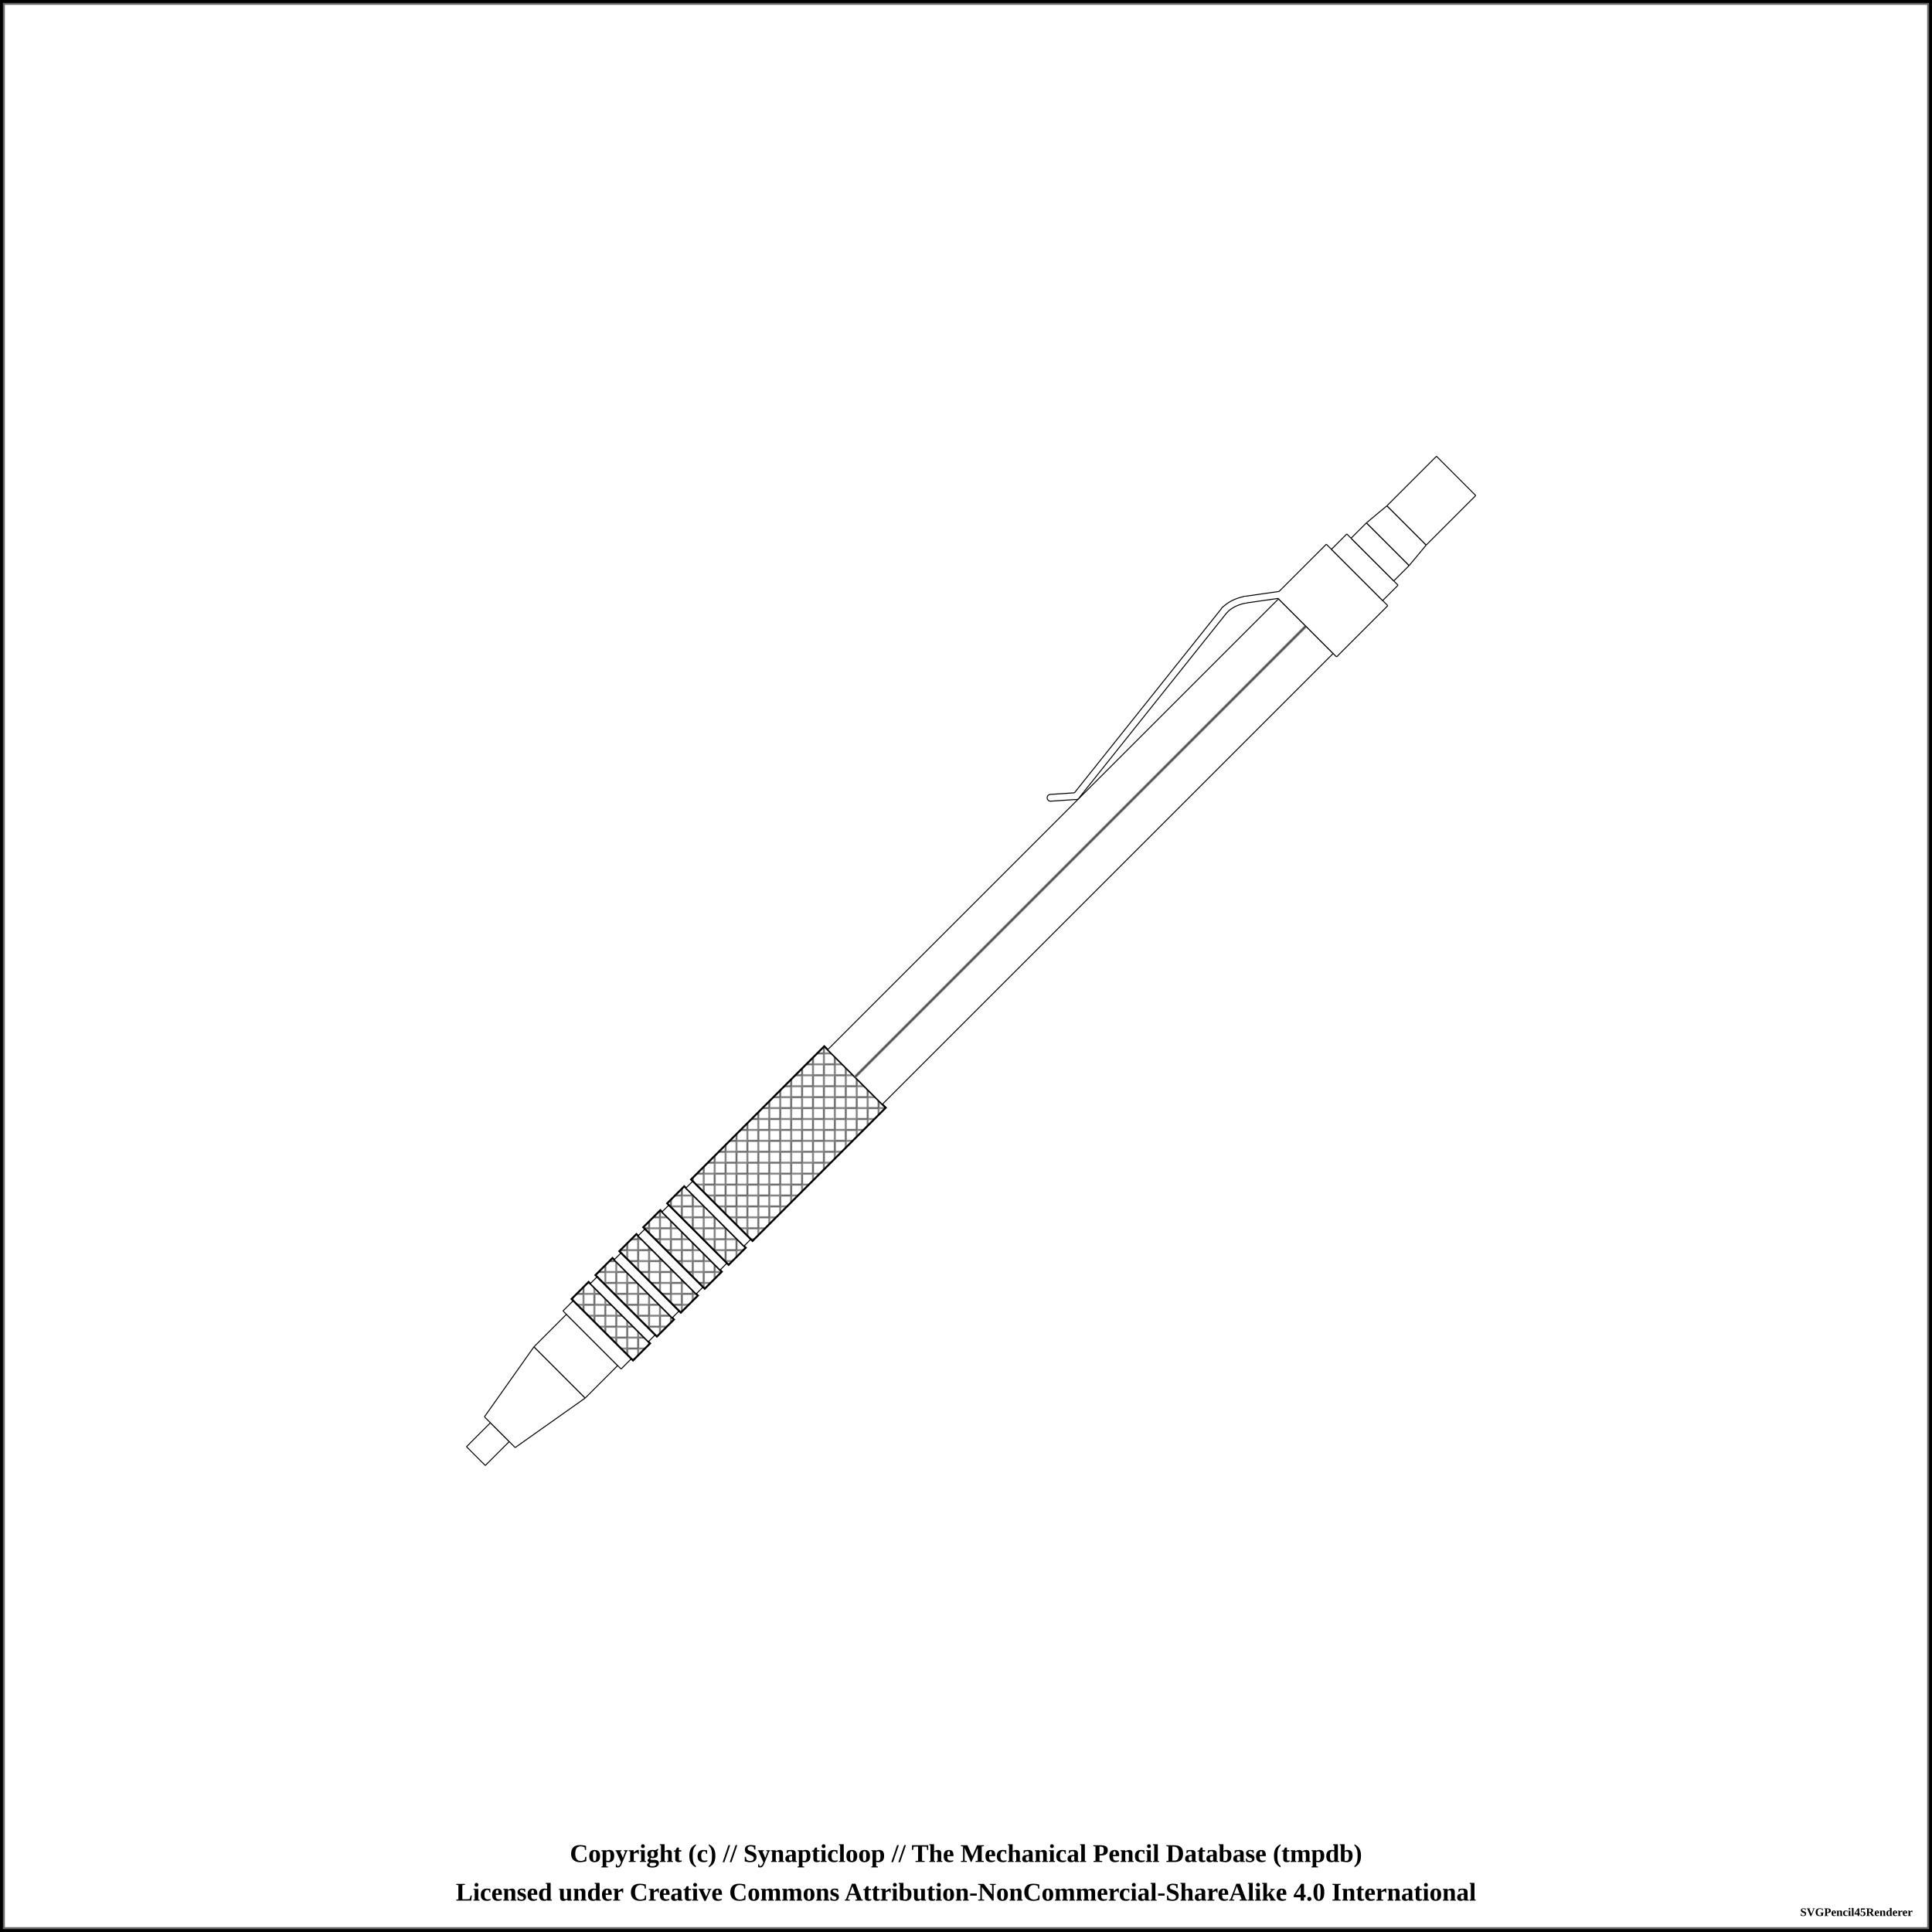
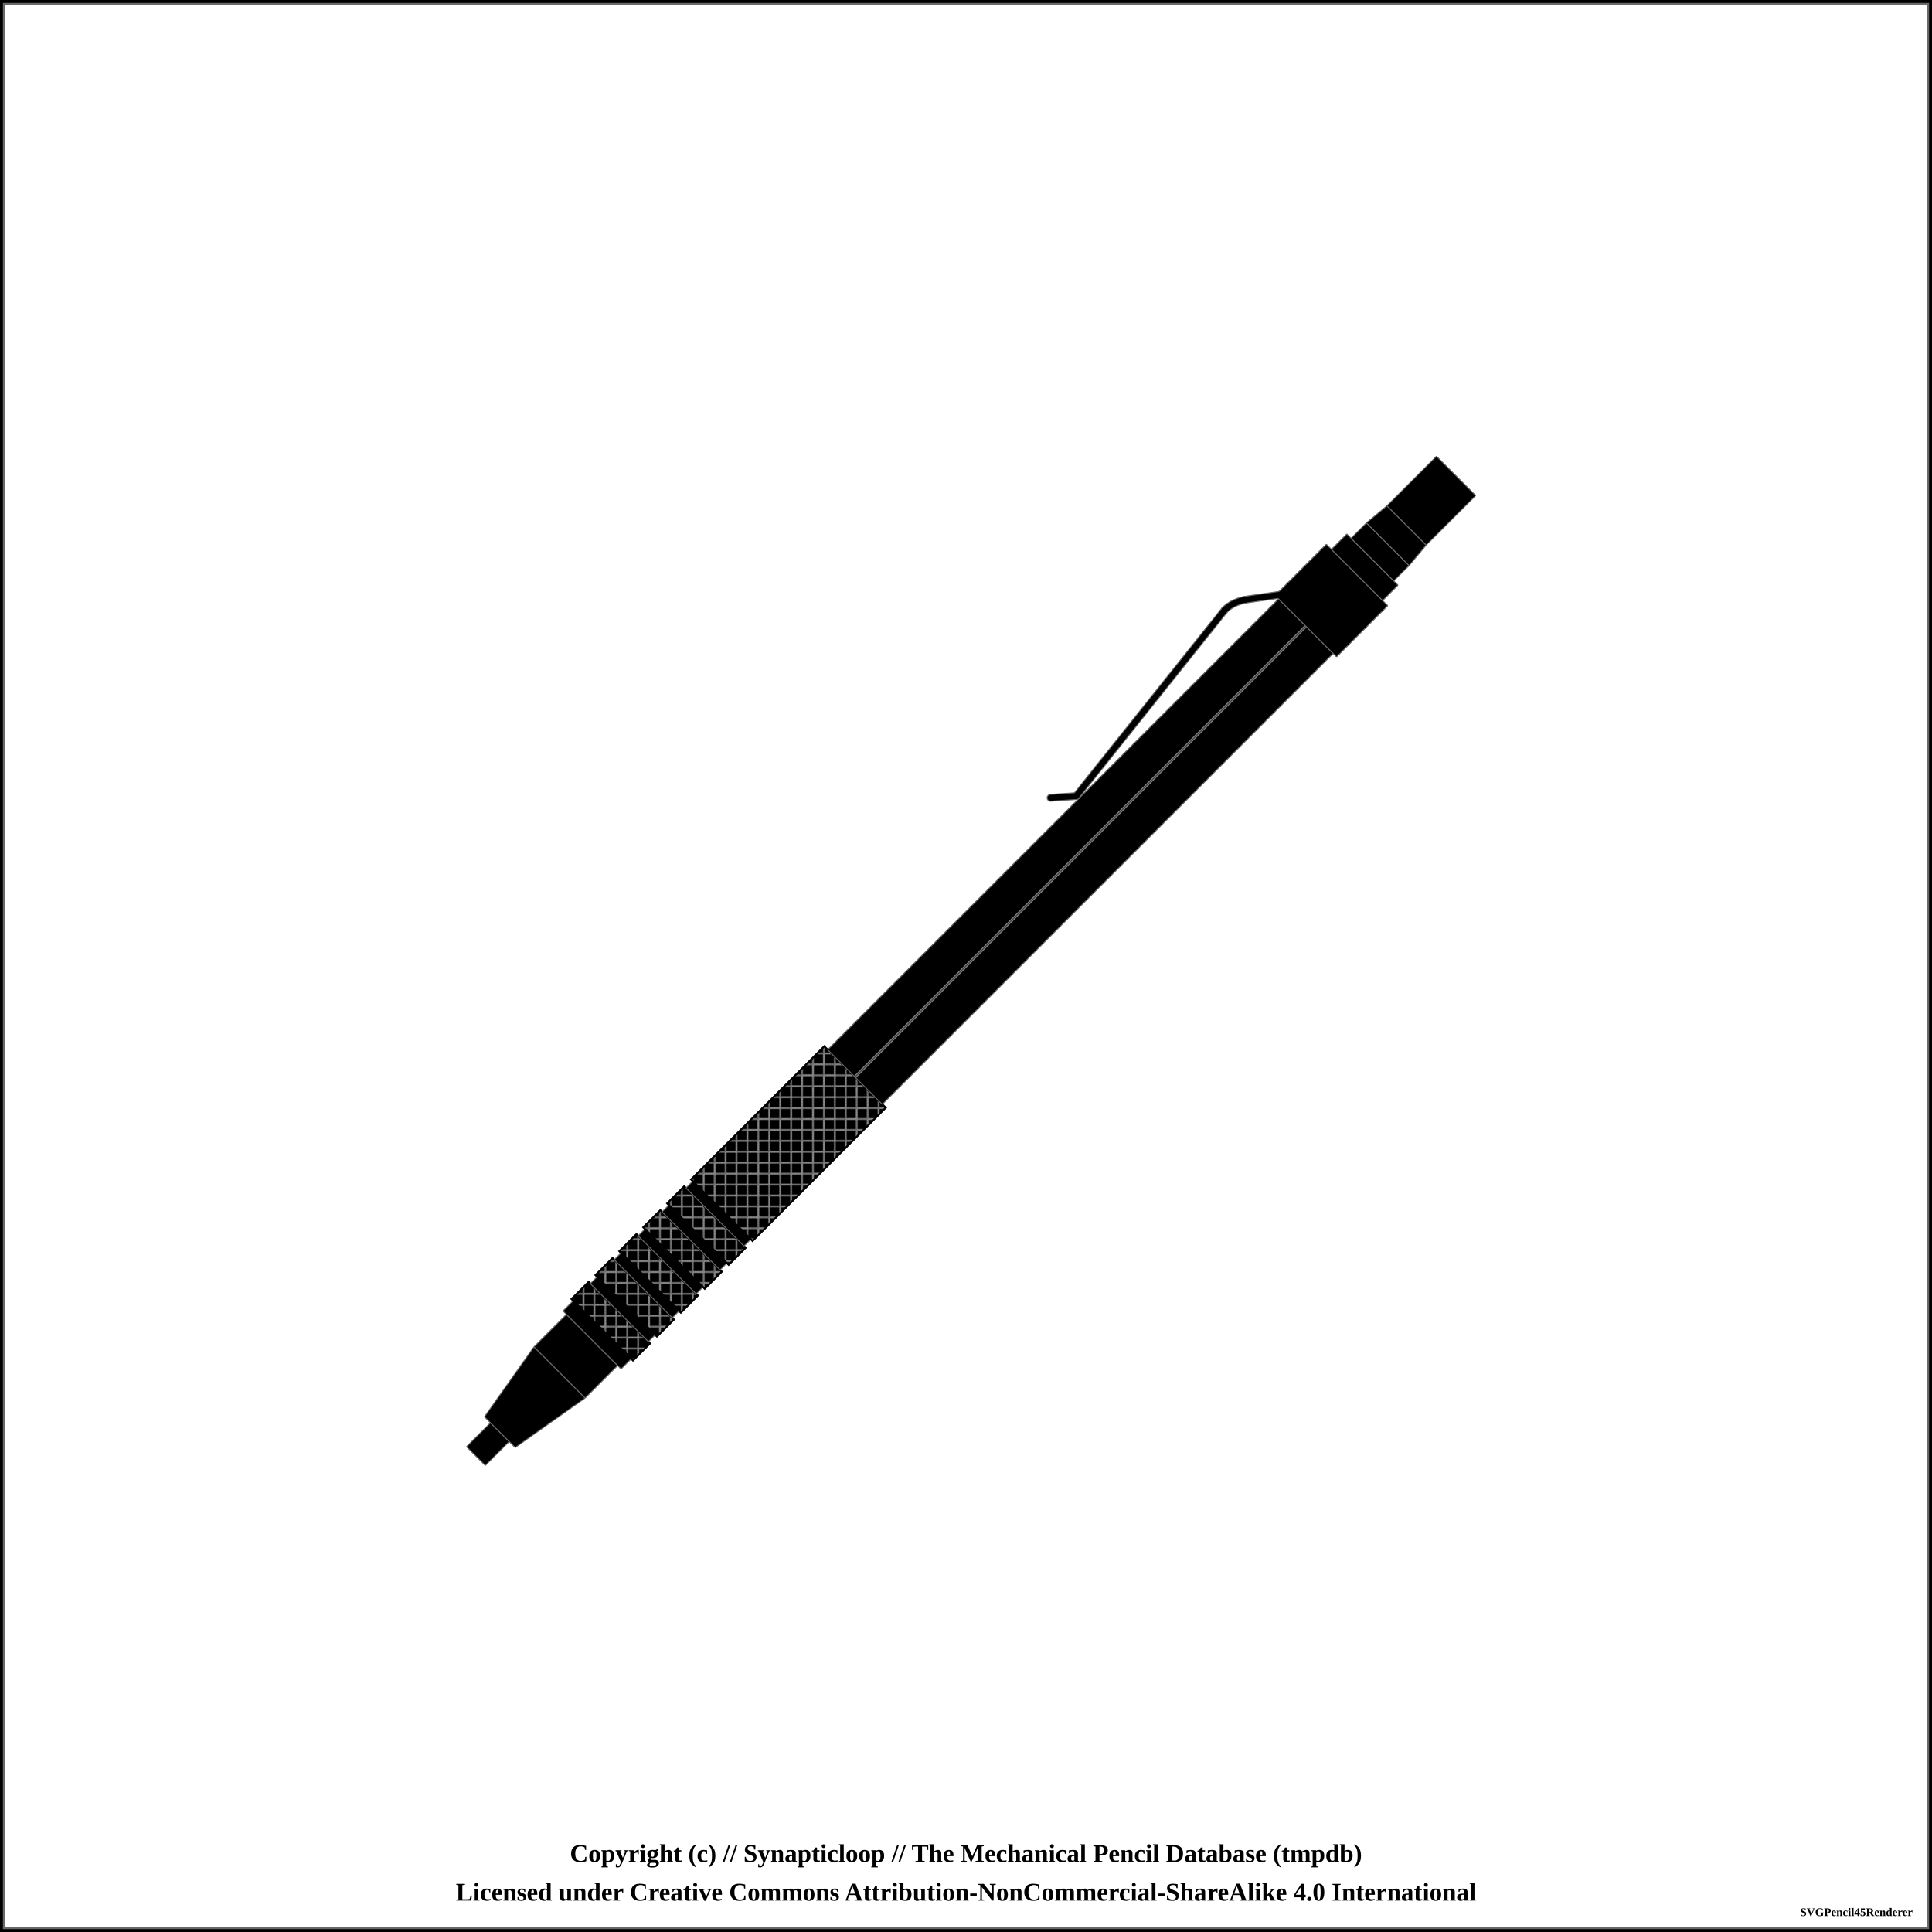
<svg xmlns="http://www.w3.org/2000/svg" width="1000" height="1000">
  <pattern id="knurled-large" patternUnits="userSpaceOnUse" width="12" height="12">
    <path stroke="dimgray" stroke-linecap="round" stroke-width="1" d="M 6,6 L 12,12" />
    <path stroke="dimgray" stroke-linecap="round" stroke-width="1" d="M 6,6 L 0,12" />
    <path stroke="gray" stroke-linecap="round" stroke-width="1" d="M 6,6 L 12,0" />
    <path stroke="gray" stroke-linecap="round" stroke-width="1" d="M 6,6 L 0,0" />
  </pattern>
  <pattern id="knurled-small" patternUnits="userSpaceOnUse" width="4" height="4">
    <path stroke="dimgray" stroke-linecap="round" stroke-width="1" d="M 2,2 L 4,4" />
    <path stroke="dimgray" stroke-linecap="round" stroke-width="1" d="M 2,2 L 0,4" />
    <path stroke="gray" stroke-linecap="round" stroke-width="1" d="M 2,2 L 4,0" />
    <path stroke="gray" stroke-linecap="round" stroke-width="1" d="M 2,2 L 0,0" />
  </pattern>
  <pattern id="knurled" patternUnits="userSpaceOnUse" width="8" height="8">
    <path stroke="dimgray" stroke-linecap="round" stroke-width="1" d="M 4,4 L 8,8" />
    <path stroke="dimgray" stroke-linecap="round" stroke-width="1" d="M 4,4 L 0,8" />
    <path stroke="gray" stroke-linecap="round" stroke-width="1" d="M 4,4 L 8,0" />
    <path stroke="gray" stroke-linecap="round" stroke-width="1" d="M 4,4 L 0,0" />
  </pattern>
  <pattern id="lined" patternUnits="userSpaceOnUse" width="3" height="3">
    <path stroke="dimgray" stroke-linecap="round" stroke-width="1" d="M 0,0 L 3,0" />
  </pattern>
  <pattern id="ridged" patternUnits="userSpaceOnUse" width="3" height="3">
    <path stroke="dimgray" stroke-linecap="round" stroke-width="1" d="M 0,0 L 0,3" />
  </pattern>
  <rect x="0" y="0" width="1000" height="1000" fill="white" stroke="black" stroke-width="4" />
  <rect x="2" y="2" width="996" height="996" fill="white" stroke="dimgray" stroke-width="1" />
  <g transform="rotate(-45 500 500)">
-     <path d="M141.2 493.125 L158.8 493.125 L158.8 506.875 L141.2 506.875 Z" stroke-width="0" stroke="none" stroke-linejoin="round" fill="white" fill-opacity="1" />
-     <path d="M141.25 493.125 L158.75 493.125 M158.75 506.875 L141.25 506.875" stroke-width="0.5" stroke="black" stroke-linejoin="round" fill="white" fill-opacity="1" />
-     <path d="M141.25 493.125 L141.25 506.875" stroke-width="0.5" stroke="black" stroke-linejoin="round" fill="white" fill-opacity="1" />
-     <path d="M158.75 493.125 L158.75 506.875" stroke-width="0.5" stroke="black" stroke-linejoin="round" fill="white" fill-opacity="1" />
-     <path d="M158.7 488.75 L202.55 481.25 L202.55 518.75 L158.7 511.25 Z" stroke-width="0" stroke="none" stroke-linejoin="round" fill="white" fill-opacity="1" />
-     <path d="M158.75 488.75 L202.5 481.25 M202.5 518.75 L158.75 511.25" stroke-width="0.5" stroke="black" stroke-linejoin="round" fill="white" fill-opacity="1" />
-     <path d="M158.75 488.75 L158.75 511.25" stroke-width="0.5" stroke="black" stroke-linejoin="round" fill="white" fill-opacity="1" />
-     <path d="M202.5 481.25 L202.5 518.75" stroke-width="0.5" stroke="black" stroke-linejoin="round" fill="white" fill-opacity="1" />
-     <path d="M202.45 481.25 L226.3 481.25 L226.3 518.75 L202.45 518.75 Z" stroke-width="0" stroke="none" stroke-linejoin="round" fill="white" fill-opacity="1" />
-     <path d="M202.5 481.25 L226.25 481.25 M226.25 518.75 L202.5 518.75" stroke-width="0.5" stroke="black" stroke-linejoin="round" fill="white" fill-opacity="1" />
-     <path d="M202.5 481.25 L202.5 518.75" stroke-width="0.5" stroke="black" stroke-linejoin="round" fill="white" fill-opacity="1" />
-     <path d="M226.25 481.25 L226.25 518.75" stroke-width="0.5" stroke="black" stroke-linejoin="round" fill="white" fill-opacity="1" />
-     <path d="M226.2 478.75 L233.8 478.75 L233.8 521.25 L226.2 521.25 Z" stroke-width="0" stroke="none" stroke-linejoin="round" fill="white" fill-opacity="1" />
-     <path d="M226.25 478.75 L233.75 478.75 M233.75 521.25 L226.25 521.25" stroke-width="0.5" stroke="black" stroke-linejoin="round" fill="white" fill-opacity="1" />
-     <path d="M226.25 478.75 L226.25 521.25" stroke-width="0.5" stroke="black" stroke-linejoin="round" fill="white" fill-opacity="1" />
-     <path d="M233.75 478.75 L233.75 521.25" stroke-width="0.5" stroke="black" stroke-linejoin="round" fill="white" fill-opacity="1" />
-     <path d="M233.7 477.5 L246.3 477.5 L246.3 522.5 L233.7 522.5 Z" stroke-width="0" stroke="none" stroke-linejoin="round" fill="white" fill-opacity="1" />
-     <path d="M233.75 477.5 L246.25 477.5 M246.25 522.5 L233.75 522.5" stroke-width="0.5" stroke="black" stroke-linejoin="round" fill="white" fill-opacity="1" />
-     <path d="M233.75 477.5 L233.75 522.5" stroke-width="0.5" stroke="black" stroke-linejoin="round" fill="white" fill-opacity="1" />
-     <path d="M246.25 477.5 L246.25 522.5" stroke-width="0.5" stroke="black" stroke-linejoin="round" fill="white" fill-opacity="1" />
+     <path d="M141.2 493.125 L158.8 493.125 L158.8 506.875 L141.2 506.875 Z" stroke-width="0" stroke="none" stroke-linejoin="round" fill="black" fill-opacity="1" />
+     <path d="M141.25 493.125 L158.75 493.125 M158.75 506.875 L141.25 506.875" stroke-width="0.5" stroke="dimgray" stroke-linejoin="round" fill="black" fill-opacity="1" />
+     <path d="M141.25 493.125 L141.25 506.875" stroke-width="0.5" stroke="dimgray" stroke-linejoin="round" fill="black" fill-opacity="1" />
+     <path d="M158.75 493.125 L158.75 506.875" stroke-width="0.5" stroke="dimgray" stroke-linejoin="round" fill="black" fill-opacity="1" />
+     <path d="M158.7 488.75 L202.55 481.25 L202.55 518.75 L158.7 511.25 Z" stroke-width="0" stroke="none" stroke-linejoin="round" fill="black" fill-opacity="1" />
+     <path d="M158.75 488.75 L202.5 481.25 M202.5 518.75 L158.75 511.25" stroke-width="0.5" stroke="dimgray" stroke-linejoin="round" fill="black" fill-opacity="1" />
+     <path d="M158.75 488.75 L158.75 511.25" stroke-width="0.5" stroke="dimgray" stroke-linejoin="round" fill="black" fill-opacity="1" />
+     <path d="M202.5 481.25 L202.5 518.75" stroke-width="0.5" stroke="dimgray" stroke-linejoin="round" fill="black" fill-opacity="1" />
+     <path d="M202.45 481.25 L226.3 481.25 L226.3 518.75 L202.45 518.75 Z" stroke-width="0" stroke="none" stroke-linejoin="round" fill="black" fill-opacity="1" />
+     <path d="M202.5 481.25 L226.25 481.25 M226.25 518.75 L202.5 518.75" stroke-width="0.5" stroke="dimgray" stroke-linejoin="round" fill="black" fill-opacity="1" />
+     <path d="M202.5 481.25 L202.5 518.75" stroke-width="0.5" stroke="dimgray" stroke-linejoin="round" fill="black" fill-opacity="1" />
+     <path d="M226.25 481.25 L226.25 518.75" stroke-width="0.5" stroke="dimgray" stroke-linejoin="round" fill="black" fill-opacity="1" />
+     <path d="M226.2 478.75 L233.8 478.75 L233.8 521.25 L226.2 521.25 Z" stroke-width="0" stroke="none" stroke-linejoin="round" fill="black" fill-opacity="1" />
+     <path d="M226.25 478.75 L233.75 478.75 M233.75 521.25 L226.25 521.25" stroke-width="0.5" stroke="dimgray" stroke-linejoin="round" fill="black" fill-opacity="1" />
+     <path d="M226.25 478.75 L226.25 521.25" stroke-width="0.5" stroke="dimgray" stroke-linejoin="round" fill="black" fill-opacity="1" />
+     <path d="M233.75 478.75 L233.75 521.25" stroke-width="0.5" stroke="dimgray" stroke-linejoin="round" fill="black" fill-opacity="1" />
+     <path d="M233.7 477.5 L246.3 477.5 L246.3 522.5 L233.7 522.5 Z" stroke-width="0" stroke="none" stroke-linejoin="round" fill="black" fill-opacity="1" />
+     <path d="M233.75 477.5 L246.25 477.5 M246.25 522.5 L233.75 522.5" stroke-width="0.5" stroke="dimgray" stroke-linejoin="round" fill="black" fill-opacity="1" />
+     <path d="M233.75 477.5 L233.75 522.5" stroke-width="0.5" stroke="dimgray" stroke-linejoin="round" fill="black" fill-opacity="1" />
+     <path d="M246.25 477.5 L246.25 522.5" stroke-width="0.5" stroke="dimgray" stroke-linejoin="round" fill="black" fill-opacity="1" />
    <path d="M233.75 477.5 L246.25 477.5 L246.25 522.5 L233.75 522.5 Z" stroke-width="1.0" stroke="black" fill="url(#knurled)" />
-     <path d="M246.2 478.75 L251.3 478.75 L251.3 521.25 L246.2 521.25 Z" stroke-width="0" stroke="none" stroke-linejoin="round" fill="white" fill-opacity="1" />
-     <path d="M246.25 478.75 L251.25 478.75 M251.25 521.25 L246.25 521.25" stroke-width="0.5" stroke="black" stroke-linejoin="round" fill="white" fill-opacity="1" />
-     <path d="M246.25 478.75 L246.25 521.25" stroke-width="0.5" stroke="black" stroke-linejoin="round" fill="white" fill-opacity="1" />
-     <path d="M251.25 478.75 L251.25 521.25" stroke-width="0.5" stroke="black" stroke-linejoin="round" fill="white" fill-opacity="1" />
-     <path d="M251.2 477.5 L263.8 477.5 L263.8 522.5 L251.2 522.5 Z" stroke-width="0" stroke="none" stroke-linejoin="round" fill="white" fill-opacity="1" />
-     <path d="M251.25 477.5 L263.75 477.5 M263.75 522.5 L251.25 522.5" stroke-width="0.5" stroke="black" stroke-linejoin="round" fill="white" fill-opacity="1" />
-     <path d="M251.25 477.5 L251.25 522.5" stroke-width="0.5" stroke="black" stroke-linejoin="round" fill="white" fill-opacity="1" />
-     <path d="M263.75 477.5 L263.75 522.5" stroke-width="0.5" stroke="black" stroke-linejoin="round" fill="white" fill-opacity="1" />
+     <path d="M246.2 478.75 L251.3 478.75 L251.3 521.25 L246.2 521.25 Z" stroke-width="0" stroke="none" stroke-linejoin="round" fill="black" fill-opacity="1" />
+     <path d="M246.25 478.75 L251.25 478.75 M251.25 521.25 L246.25 521.25" stroke-width="0.5" stroke="dimgray" stroke-linejoin="round" fill="black" fill-opacity="1" />
+     <path d="M246.25 478.75 L246.25 521.25" stroke-width="0.5" stroke="dimgray" stroke-linejoin="round" fill="black" fill-opacity="1" />
+     <path d="M251.25 478.75 L251.25 521.25" stroke-width="0.5" stroke="dimgray" stroke-linejoin="round" fill="black" fill-opacity="1" />
+     <path d="M251.2 477.5 L263.8 477.5 L263.8 522.5 L251.2 522.5 Z" stroke-width="0" stroke="none" stroke-linejoin="round" fill="black" fill-opacity="1" />
+     <path d="M251.25 477.5 L263.75 477.5 M263.75 522.5 L251.25 522.5" stroke-width="0.5" stroke="dimgray" stroke-linejoin="round" fill="black" fill-opacity="1" />
+     <path d="M251.25 477.5 L251.25 522.5" stroke-width="0.5" stroke="dimgray" stroke-linejoin="round" fill="black" fill-opacity="1" />
+     <path d="M263.75 477.5 L263.75 522.5" stroke-width="0.5" stroke="dimgray" stroke-linejoin="round" fill="black" fill-opacity="1" />
    <path d="M251.25 477.5 L263.75 477.5 L263.75 522.5 L251.25 522.5 Z" stroke-width="1.0" stroke="black" fill="url(#knurled)" />
-     <path d="M263.7 478.75 L268.8 478.75 L268.8 521.25 L263.7 521.25 Z" stroke-width="0" stroke="none" stroke-linejoin="round" fill="white" fill-opacity="1" />
-     <path d="M263.75 478.75 L268.75 478.75 M268.75 521.25 L263.75 521.25" stroke-width="0.5" stroke="black" stroke-linejoin="round" fill="white" fill-opacity="1" />
-     <path d="M263.75 478.75 L263.75 521.25" stroke-width="0.5" stroke="black" stroke-linejoin="round" fill="white" fill-opacity="1" />
-     <path d="M268.75 478.75 L268.75 521.25" stroke-width="0.5" stroke="black" stroke-linejoin="round" fill="white" fill-opacity="1" />
-     <path d="M268.7 477.5 L281.3 477.5 L281.3 522.5 L268.7 522.5 Z" stroke-width="0" stroke="none" stroke-linejoin="round" fill="white" fill-opacity="1" />
-     <path d="M268.75 477.5 L281.25 477.5 M281.25 522.5 L268.75 522.5" stroke-width="0.5" stroke="black" stroke-linejoin="round" fill="white" fill-opacity="1" />
-     <path d="M268.75 477.5 L268.75 522.5" stroke-width="0.5" stroke="black" stroke-linejoin="round" fill="white" fill-opacity="1" />
-     <path d="M281.25 477.5 L281.25 522.5" stroke-width="0.5" stroke="black" stroke-linejoin="round" fill="white" fill-opacity="1" />
+     <path d="M263.7 478.75 L268.8 478.75 L268.8 521.25 L263.7 521.25 Z" stroke-width="0" stroke="none" stroke-linejoin="round" fill="black" fill-opacity="1" />
+     <path d="M263.75 478.75 L268.75 478.75 M268.75 521.25 L263.75 521.25" stroke-width="0.5" stroke="dimgray" stroke-linejoin="round" fill="black" fill-opacity="1" />
+     <path d="M263.75 478.75 L263.75 521.25" stroke-width="0.5" stroke="dimgray" stroke-linejoin="round" fill="black" fill-opacity="1" />
+     <path d="M268.75 478.75 L268.75 521.25" stroke-width="0.5" stroke="dimgray" stroke-linejoin="round" fill="black" fill-opacity="1" />
+     <path d="M268.7 477.5 L281.3 477.5 L281.3 522.5 L268.7 522.5 Z" stroke-width="0" stroke="none" stroke-linejoin="round" fill="black" fill-opacity="1" />
+     <path d="M268.75 477.5 L281.25 477.5 M281.25 522.5 L268.75 522.5" stroke-width="0.5" stroke="dimgray" stroke-linejoin="round" fill="black" fill-opacity="1" />
+     <path d="M268.75 477.5 L268.75 522.5" stroke-width="0.5" stroke="dimgray" stroke-linejoin="round" fill="black" fill-opacity="1" />
+     <path d="M281.25 477.5 L281.25 522.5" stroke-width="0.5" stroke="dimgray" stroke-linejoin="round" fill="black" fill-opacity="1" />
    <path d="M268.75 477.5 L281.25 477.5 L281.25 522.5 L268.75 522.5 Z" stroke-width="1.0" stroke="black" fill="url(#knurled)" />
-     <path d="M281.2 478.75 L286.3 478.75 L286.3 521.25 L281.2 521.25 Z" stroke-width="0" stroke="none" stroke-linejoin="round" fill="white" fill-opacity="1" />
-     <path d="M281.25 478.75 L286.25 478.75 M286.25 521.25 L281.25 521.25" stroke-width="0.5" stroke="black" stroke-linejoin="round" fill="white" fill-opacity="1" />
-     <path d="M281.25 478.75 L281.25 521.25" stroke-width="0.5" stroke="black" stroke-linejoin="round" fill="white" fill-opacity="1" />
-     <path d="M286.25 478.75 L286.25 521.25" stroke-width="0.5" stroke="black" stroke-linejoin="round" fill="white" fill-opacity="1" />
-     <path d="M286.2 477.5 L298.8 477.5 L298.8 522.5 L286.2 522.5 Z" stroke-width="0" stroke="none" stroke-linejoin="round" fill="white" fill-opacity="1" />
-     <path d="M286.25 477.5 L298.75 477.5 M298.75 522.5 L286.25 522.5" stroke-width="0.5" stroke="black" stroke-linejoin="round" fill="white" fill-opacity="1" />
-     <path d="M286.25 477.5 L286.25 522.5" stroke-width="0.5" stroke="black" stroke-linejoin="round" fill="white" fill-opacity="1" />
-     <path d="M298.75 477.5 L298.75 522.5" stroke-width="0.5" stroke="black" stroke-linejoin="round" fill="white" fill-opacity="1" />
+     <path d="M281.2 478.75 L286.3 478.75 L286.3 521.25 L281.2 521.25 Z" stroke-width="0" stroke="none" stroke-linejoin="round" fill="black" fill-opacity="1" />
+     <path d="M281.25 478.75 L286.25 478.75 M286.25 521.25 L281.25 521.25" stroke-width="0.5" stroke="dimgray" stroke-linejoin="round" fill="black" fill-opacity="1" />
+     <path d="M281.25 478.75 L281.25 521.25" stroke-width="0.5" stroke="dimgray" stroke-linejoin="round" fill="black" fill-opacity="1" />
+     <path d="M286.25 478.75 L286.25 521.25" stroke-width="0.5" stroke="dimgray" stroke-linejoin="round" fill="black" fill-opacity="1" />
+     <path d="M286.2 477.5 L298.8 477.5 L298.8 522.5 L286.2 522.5 Z" stroke-width="0" stroke="none" stroke-linejoin="round" fill="black" fill-opacity="1" />
+     <path d="M286.25 477.5 L298.75 477.5 M298.75 522.5 L286.25 522.5" stroke-width="0.5" stroke="dimgray" stroke-linejoin="round" fill="black" fill-opacity="1" />
+     <path d="M286.25 477.5 L286.25 522.5" stroke-width="0.5" stroke="dimgray" stroke-linejoin="round" fill="black" fill-opacity="1" />
+     <path d="M298.75 477.5 L298.75 522.5" stroke-width="0.5" stroke="dimgray" stroke-linejoin="round" fill="black" fill-opacity="1" />
    <path d="M286.25 477.5 L298.75 477.5 L298.75 522.5 L286.25 522.5 Z" stroke-width="1.0" stroke="black" fill="url(#knurled)" />
-     <path d="M298.7 478.75 L303.8 478.75 L303.8 521.25 L298.7 521.25 Z" stroke-width="0" stroke="none" stroke-linejoin="round" fill="white" fill-opacity="1" />
-     <path d="M298.75 478.75 L303.75 478.75 M303.75 521.25 L298.75 521.25" stroke-width="0.5" stroke="black" stroke-linejoin="round" fill="white" fill-opacity="1" />
-     <path d="M298.75 478.75 L298.75 521.25" stroke-width="0.5" stroke="black" stroke-linejoin="round" fill="white" fill-opacity="1" />
-     <path d="M303.75 478.75 L303.75 521.25" stroke-width="0.5" stroke="black" stroke-linejoin="round" fill="white" fill-opacity="1" />
-     <path d="M303.7 477.5 L316.3 477.5 L316.3 522.5 L303.7 522.5 Z" stroke-width="0" stroke="none" stroke-linejoin="round" fill="white" fill-opacity="1" />
-     <path d="M303.75 477.5 L316.25 477.5 M316.25 522.5 L303.75 522.5" stroke-width="0.5" stroke="black" stroke-linejoin="round" fill="white" fill-opacity="1" />
-     <path d="M303.75 477.5 L303.75 522.5" stroke-width="0.5" stroke="black" stroke-linejoin="round" fill="white" fill-opacity="1" />
-     <path d="M316.25 477.5 L316.25 522.5" stroke-width="0.5" stroke="black" stroke-linejoin="round" fill="white" fill-opacity="1" />
+     <path d="M298.7 478.75 L303.8 478.75 L303.8 521.25 L298.7 521.25 Z" stroke-width="0" stroke="none" stroke-linejoin="round" fill="black" fill-opacity="1" />
+     <path d="M298.75 478.75 L303.75 478.75 M303.75 521.25 L298.75 521.25" stroke-width="0.5" stroke="dimgray" stroke-linejoin="round" fill="black" fill-opacity="1" />
+     <path d="M298.75 478.75 L298.75 521.25" stroke-width="0.5" stroke="dimgray" stroke-linejoin="round" fill="black" fill-opacity="1" />
+     <path d="M303.75 478.75 L303.75 521.25" stroke-width="0.5" stroke="dimgray" stroke-linejoin="round" fill="black" fill-opacity="1" />
+     <path d="M303.7 477.5 L316.3 477.5 L316.3 522.5 L303.7 522.5 Z" stroke-width="0" stroke="none" stroke-linejoin="round" fill="black" fill-opacity="1" />
+     <path d="M303.75 477.5 L316.25 477.5 M316.25 522.5 L303.75 522.5" stroke-width="0.5" stroke="dimgray" stroke-linejoin="round" fill="black" fill-opacity="1" />
+     <path d="M303.75 477.5 L303.75 522.5" stroke-width="0.5" stroke="dimgray" stroke-linejoin="round" fill="black" fill-opacity="1" />
+     <path d="M316.25 477.5 L316.25 522.5" stroke-width="0.5" stroke="dimgray" stroke-linejoin="round" fill="black" fill-opacity="1" />
    <path d="M303.75 477.5 L316.25 477.5 L316.25 522.5 L303.75 522.5 Z" stroke-width="1.0" stroke="black" fill="url(#knurled)" />
-     <path d="M316.2 478.75 L321.3 478.75 L321.3 521.25 L316.2 521.25 Z" stroke-width="0" stroke="none" stroke-linejoin="round" fill="white" fill-opacity="1" />
-     <path d="M316.25 478.75 L321.25 478.75 M321.25 521.25 L316.25 521.25" stroke-width="0.5" stroke="black" stroke-linejoin="round" fill="white" fill-opacity="1" />
-     <path d="M316.25 478.75 L316.25 521.25" stroke-width="0.5" stroke="black" stroke-linejoin="round" fill="white" fill-opacity="1" />
-     <path d="M321.25 478.75 L321.25 521.25" stroke-width="0.5" stroke="black" stroke-linejoin="round" fill="white" fill-opacity="1" />
-     <path d="M321.2 477.5 L418.8 477.5 L418.8 522.5 L321.2 522.5 Z" stroke-width="0" stroke="none" stroke-linejoin="round" fill="white" fill-opacity="1" />
-     <path d="M321.25 477.5 L418.75 477.5 M418.75 522.5 L321.25 522.5" stroke-width="0.5" stroke="black" stroke-linejoin="round" fill="white" fill-opacity="1" />
-     <path d="M321.25 477.5 L321.25 522.5" stroke-width="0.5" stroke="black" stroke-linejoin="round" fill="white" fill-opacity="1" />
-     <path d="M418.75 477.5 L418.75 522.5" stroke-width="0.5" stroke="black" stroke-linejoin="round" fill="white" fill-opacity="1" />
+     <path d="M316.2 478.75 L321.3 478.75 L321.3 521.25 L316.2 521.25 Z" stroke-width="0" stroke="none" stroke-linejoin="round" fill="black" fill-opacity="1" />
+     <path d="M316.25 478.75 L321.25 478.75 M321.25 521.25 L316.25 521.25" stroke-width="0.5" stroke="dimgray" stroke-linejoin="round" fill="black" fill-opacity="1" />
+     <path d="M316.25 478.75 L316.25 521.25" stroke-width="0.5" stroke="dimgray" stroke-linejoin="round" fill="black" fill-opacity="1" />
+     <path d="M321.25 478.75 L321.25 521.25" stroke-width="0.5" stroke="dimgray" stroke-linejoin="round" fill="black" fill-opacity="1" />
+     <path d="M321.2 477.5 L418.8 477.5 L418.8 522.5 L321.2 522.5 Z" stroke-width="0" stroke="none" stroke-linejoin="round" fill="black" fill-opacity="1" />
+     <path d="M321.25 477.5 L418.75 477.5 M418.75 522.5 L321.25 522.5" stroke-width="0.5" stroke="dimgray" stroke-linejoin="round" fill="black" fill-opacity="1" />
+     <path d="M321.25 477.5 L321.25 522.5" stroke-width="0.5" stroke="dimgray" stroke-linejoin="round" fill="black" fill-opacity="1" />
+     <path d="M418.75 477.5 L418.75 522.5" stroke-width="0.5" stroke="dimgray" stroke-linejoin="round" fill="black" fill-opacity="1" />
    <path d="M321.25 477.5 L418.75 477.5 L418.75 522.5 L321.25 522.5 Z" stroke-width="1.0" stroke="black" fill="url(#knurled)" />
-     <path d="M418.7 480 L748.8 480 L748.8 520 L418.7 520 Z" stroke-width="0" stroke="none" stroke-linejoin="round" fill="white" fill-opacity="1" />
-     <path d="M418.75 480 L748.75 480 M748.75 520 L418.75 520" stroke-width="0.5" stroke="black" stroke-linejoin="round" fill="white" fill-opacity="1" />
-     <path d="M418.75 480 L418.75 520" stroke-width="0.5" stroke="black" stroke-linejoin="round" fill="white" fill-opacity="1" />
-     <path d="M748.75 480 L748.75 520" stroke-width="0.5" stroke="black" stroke-linejoin="round" fill="white" fill-opacity="1" />
+     <path d="M418.7 480 L748.8 480 L748.8 520 L418.7 520 Z" stroke-width="0" stroke="none" stroke-linejoin="round" fill="black" fill-opacity="1" />
+     <path d="M418.75 480 L748.75 480 M748.75 520 L418.75 520" stroke-width="0.5" stroke="dimgray" stroke-linejoin="round" fill="black" fill-opacity="1" />
+     <path d="M418.75 480 L418.75 520" stroke-width="0.5" stroke="dimgray" stroke-linejoin="round" fill="black" fill-opacity="1" />
+     <path d="M748.75 480 L748.75 520" stroke-width="0.5" stroke="dimgray" stroke-linejoin="round" fill="black" fill-opacity="1" />
    <line x1="418.75" y1="500" x2="748.75" y2="500" stroke-width="1.5" stroke="gray" fill="gray" stroke-opacity="1.0" />
    <line x1="418.75" y1="500" x2="748.75" y2="500" stroke-width="0.5" stroke="black" fill="none" stroke-opacity="0.5" />
-     <line x1="592.5" y1="469.375" x2="602.5" y2="478.125" stroke-width="4" stroke="black" fill="dimgray" stroke-linecap="round" />
-     <line x1="602.5" y1="478.125" x2="725" y2="464.375" stroke-width="4" stroke="black" fill="dimgray" stroke-linecap="round" />
-     <path d="M725 464.375 Q730.625 464.375 736.25 468.125" stroke-width="4" stroke="black" fill="none" stroke-linecap="round" />
-     <line x1="736.25" y1="468.125" x2="751.25" y2="479.375" stroke-width="4" stroke="black" fill="dimgray" stroke-linecap="round" />
-     <path d="M748.7 477.5 L786.3 477.5 L786.3 522.5 L748.7 522.5 Z" stroke-width="0" stroke="none" stroke-linejoin="round" fill="white" fill-opacity="1" />
-     <path d="M748.75 477.5 L786.25 477.5 M786.25 522.5 L748.75 522.5" stroke-width="0.5" stroke="black" stroke-linejoin="round" fill="white" fill-opacity="1" />
-     <path d="M748.75 477.5 L748.75 522.5" stroke-width="0.5" stroke="black" stroke-linejoin="round" fill="white" fill-opacity="1" />
-     <path d="M786.25 477.5 L786.25 522.5" stroke-width="0.5" stroke="black" stroke-linejoin="round" fill="white" fill-opacity="1" />
-     <line x1="592.5" y1="469.375" x2="602.5" y2="478.125" stroke-width="3" stroke="white" fill="white" stroke-linecap="round" />
-     <line x1="602.5" y1="478.125" x2="725" y2="464.375" stroke-width="3" stroke="white" fill="white" stroke-linecap="round" />
-     <path d="M725 464.375 Q730.625 464.375 736.25 468.125" stroke-width="3" stroke="white" fill="none" stroke-linecap="round" />
-     <line x1="736.25" y1="468.125" x2="751.25" y2="479.375" stroke-width="3" stroke="white" fill="white" stroke-linecap="round" />
-     <path d="M786.2 481.25 L797.55 481.25 L797.55 518.75 L786.2 518.75 Z" stroke-width="0" stroke="none" stroke-linejoin="round" fill="white" fill-opacity="1" />
-     <path d="M786.25 481.25 L797.5 481.25 M797.5 518.75 L786.25 518.75" stroke-width="0.5" stroke="black" stroke-linejoin="round" fill="white" fill-opacity="1" />
-     <path d="M786.25 481.25 L786.25 518.75" stroke-width="0.5" stroke="black" stroke-linejoin="round" fill="white" fill-opacity="1" />
-     <path d="M797.5 481.25 L797.5 518.75" stroke-width="0.5" stroke="black" stroke-linejoin="round" fill="white" fill-opacity="1" />
-     <path d="M797.45 484.375 L808.8 484.375 L808.8 515.625 L797.45 515.625 Z" stroke-width="0" stroke="none" stroke-linejoin="round" fill="white" fill-opacity="1" />
-     <path d="M797.5 484.375 L808.75 484.375 M808.75 515.625 L797.5 515.625" stroke-width="0.5" stroke="black" stroke-linejoin="round" fill="white" fill-opacity="1" />
-     <path d="M797.5 484.375 L797.5 515.625" stroke-width="0.5" stroke="black" stroke-linejoin="round" fill="white" fill-opacity="1" />
-     <path d="M808.75 484.375 L808.75 515.625" stroke-width="0.5" stroke="black" stroke-linejoin="round" fill="white" fill-opacity="1" />
-     <path d="M808.7 484.375 L822.55 485.625 L822.55 514.375 L808.7 515.625 Z" stroke-width="0" stroke="none" stroke-linejoin="round" fill="white" fill-opacity="1" />
-     <path d="M808.75 484.375 L822.5 485.625 M822.5 514.375 L808.75 515.625" stroke-width="0.5" stroke="black" stroke-linejoin="round" fill="white" fill-opacity="1" />
-     <path d="M808.75 484.375 L808.75 515.625" stroke-width="0.5" stroke="black" stroke-linejoin="round" fill="white" fill-opacity="1" />
-     <path d="M822.5 485.625 L822.5 514.375" stroke-width="0.5" stroke="black" stroke-linejoin="round" fill="white" fill-opacity="1" />
-     <path d="M822.45 485.625 L858.8 485.625 L858.8 514.375 L822.45 514.375 Z" stroke-width="0" stroke="none" stroke-linejoin="round" fill="white" fill-opacity="1" />
-     <path d="M822.5 485.625 L858.75 485.625 M858.75 514.375 L822.5 514.375" stroke-width="0.5" stroke="black" stroke-linejoin="round" fill="white" fill-opacity="1" />
-     <path d="M822.5 485.625 L822.5 514.375" stroke-width="0.5" stroke="black" stroke-linejoin="round" fill="white" fill-opacity="1" />
-     <path d="M858.75 485.625 L858.75 514.375" stroke-width="0.5" stroke="black" stroke-linejoin="round" fill="white" fill-opacity="1" />
+     <line x1="592.5" y1="469.375" x2="602.5" y2="478.125" stroke-width="4" stroke="dimgray" fill="dimgray" stroke-linecap="round" />
+     <line x1="602.5" y1="478.125" x2="725" y2="464.375" stroke-width="4" stroke="dimgray" fill="dimgray" stroke-linecap="round" />
+     <path d="M725 464.375 Q730.625 464.375 736.25 468.125" stroke-width="4" stroke="dimgray" fill="none" stroke-linecap="round" />
+     <line x1="736.25" y1="468.125" x2="751.25" y2="479.375" stroke-width="4" stroke="dimgray" fill="dimgray" stroke-linecap="round" />
+     <path d="M748.7 477.5 L786.3 477.5 L786.3 522.5 L748.7 522.5 Z" stroke-width="0" stroke="none" stroke-linejoin="round" fill="black" fill-opacity="1" />
+     <path d="M748.75 477.5 L786.25 477.5 M786.25 522.5 L748.75 522.5" stroke-width="0.5" stroke="dimgray" stroke-linejoin="round" fill="black" fill-opacity="1" />
+     <path d="M748.75 477.5 L748.75 522.5" stroke-width="0.5" stroke="dimgray" stroke-linejoin="round" fill="black" fill-opacity="1" />
+     <path d="M786.25 477.5 L786.25 522.5" stroke-width="0.5" stroke="dimgray" stroke-linejoin="round" fill="black" fill-opacity="1" />
+     <line x1="592.5" y1="469.375" x2="602.5" y2="478.125" stroke-width="3" stroke="black" fill="black" stroke-linecap="round" />
+     <line x1="602.5" y1="478.125" x2="725" y2="464.375" stroke-width="3" stroke="black" fill="black" stroke-linecap="round" />
+     <path d="M725 464.375 Q730.625 464.375 736.25 468.125" stroke-width="3" stroke="black" fill="none" stroke-linecap="round" />
+     <line x1="736.25" y1="468.125" x2="751.25" y2="479.375" stroke-width="3" stroke="black" fill="black" stroke-linecap="round" />
+     <path d="M786.2 481.25 L797.55 481.25 L797.55 518.75 L786.2 518.75 Z" stroke-width="0" stroke="none" stroke-linejoin="round" fill="black" fill-opacity="1" />
+     <path d="M786.25 481.25 L797.5 481.25 M797.5 518.75 L786.25 518.75" stroke-width="0.5" stroke="dimgray" stroke-linejoin="round" fill="black" fill-opacity="1" />
+     <path d="M786.25 481.25 L786.25 518.75" stroke-width="0.5" stroke="dimgray" stroke-linejoin="round" fill="black" fill-opacity="1" />
+     <path d="M797.5 481.25 L797.5 518.75" stroke-width="0.5" stroke="dimgray" stroke-linejoin="round" fill="black" fill-opacity="1" />
+     <path d="M797.45 484.375 L808.8 484.375 L808.8 515.625 L797.45 515.625 Z" stroke-width="0" stroke="none" stroke-linejoin="round" fill="black" fill-opacity="1" />
+     <path d="M797.5 484.375 L808.75 484.375 M808.75 515.625 L797.5 515.625" stroke-width="0.5" stroke="dimgray" stroke-linejoin="round" fill="black" fill-opacity="1" />
+     <path d="M797.5 484.375 L797.5 515.625" stroke-width="0.5" stroke="dimgray" stroke-linejoin="round" fill="black" fill-opacity="1" />
+     <path d="M808.75 484.375 L808.75 515.625" stroke-width="0.5" stroke="dimgray" stroke-linejoin="round" fill="black" fill-opacity="1" />
+     <path d="M808.7 484.375 L822.55 485.625 L822.55 514.375 L808.7 515.625 Z" stroke-width="0" stroke="none" stroke-linejoin="round" fill="black" fill-opacity="1" />
+     <path d="M808.75 484.375 L822.5 485.625 M822.5 514.375 L808.75 515.625" stroke-width="0.5" stroke="dimgray" stroke-linejoin="round" fill="black" fill-opacity="1" />
+     <path d="M808.75 484.375 L808.75 515.625" stroke-width="0.5" stroke="dimgray" stroke-linejoin="round" fill="black" fill-opacity="1" />
+     <path d="M822.5 485.625 L822.5 514.375" stroke-width="0.5" stroke="dimgray" stroke-linejoin="round" fill="black" fill-opacity="1" />
+     <path d="M822.45 485.625 L858.8 485.625 L858.8 514.375 L822.45 514.375 Z" stroke-width="0" stroke="none" stroke-linejoin="round" fill="black" fill-opacity="1" />
+     <path d="M822.5 485.625 L858.75 485.625 M858.75 514.375 L822.5 514.375" stroke-width="0.5" stroke="dimgray" stroke-linejoin="round" fill="black" fill-opacity="1" />
+     <path d="M822.5 485.625 L822.5 514.375" stroke-width="0.5" stroke="dimgray" stroke-linejoin="round" fill="black" fill-opacity="1" />
+     <path d="M858.75 485.625 L858.75 514.375" stroke-width="0.5" stroke="dimgray" stroke-linejoin="round" fill="black" fill-opacity="1" />
  </g>
  <text x="50%" y="960" font-size="1.1em" font-weight="bold" text-anchor="middle" dominant-baseline="middle">Copyright (c) // Synapticloop // The Mechanical Pencil Database (tmpdb)</text>
  <text x="50%" y="980" font-size="1.1em" font-weight="bold" text-anchor="middle" dominant-baseline="middle">Licensed under Creative Commons Attribution-NonCommercial-ShareAlike 4.0 International</text>
  <text x="990" y="990" font-size="0.5em" font-weight="bold" text-anchor="end" dominant-baseline="middle">SVGPencil45Renderer</text>
</svg>
